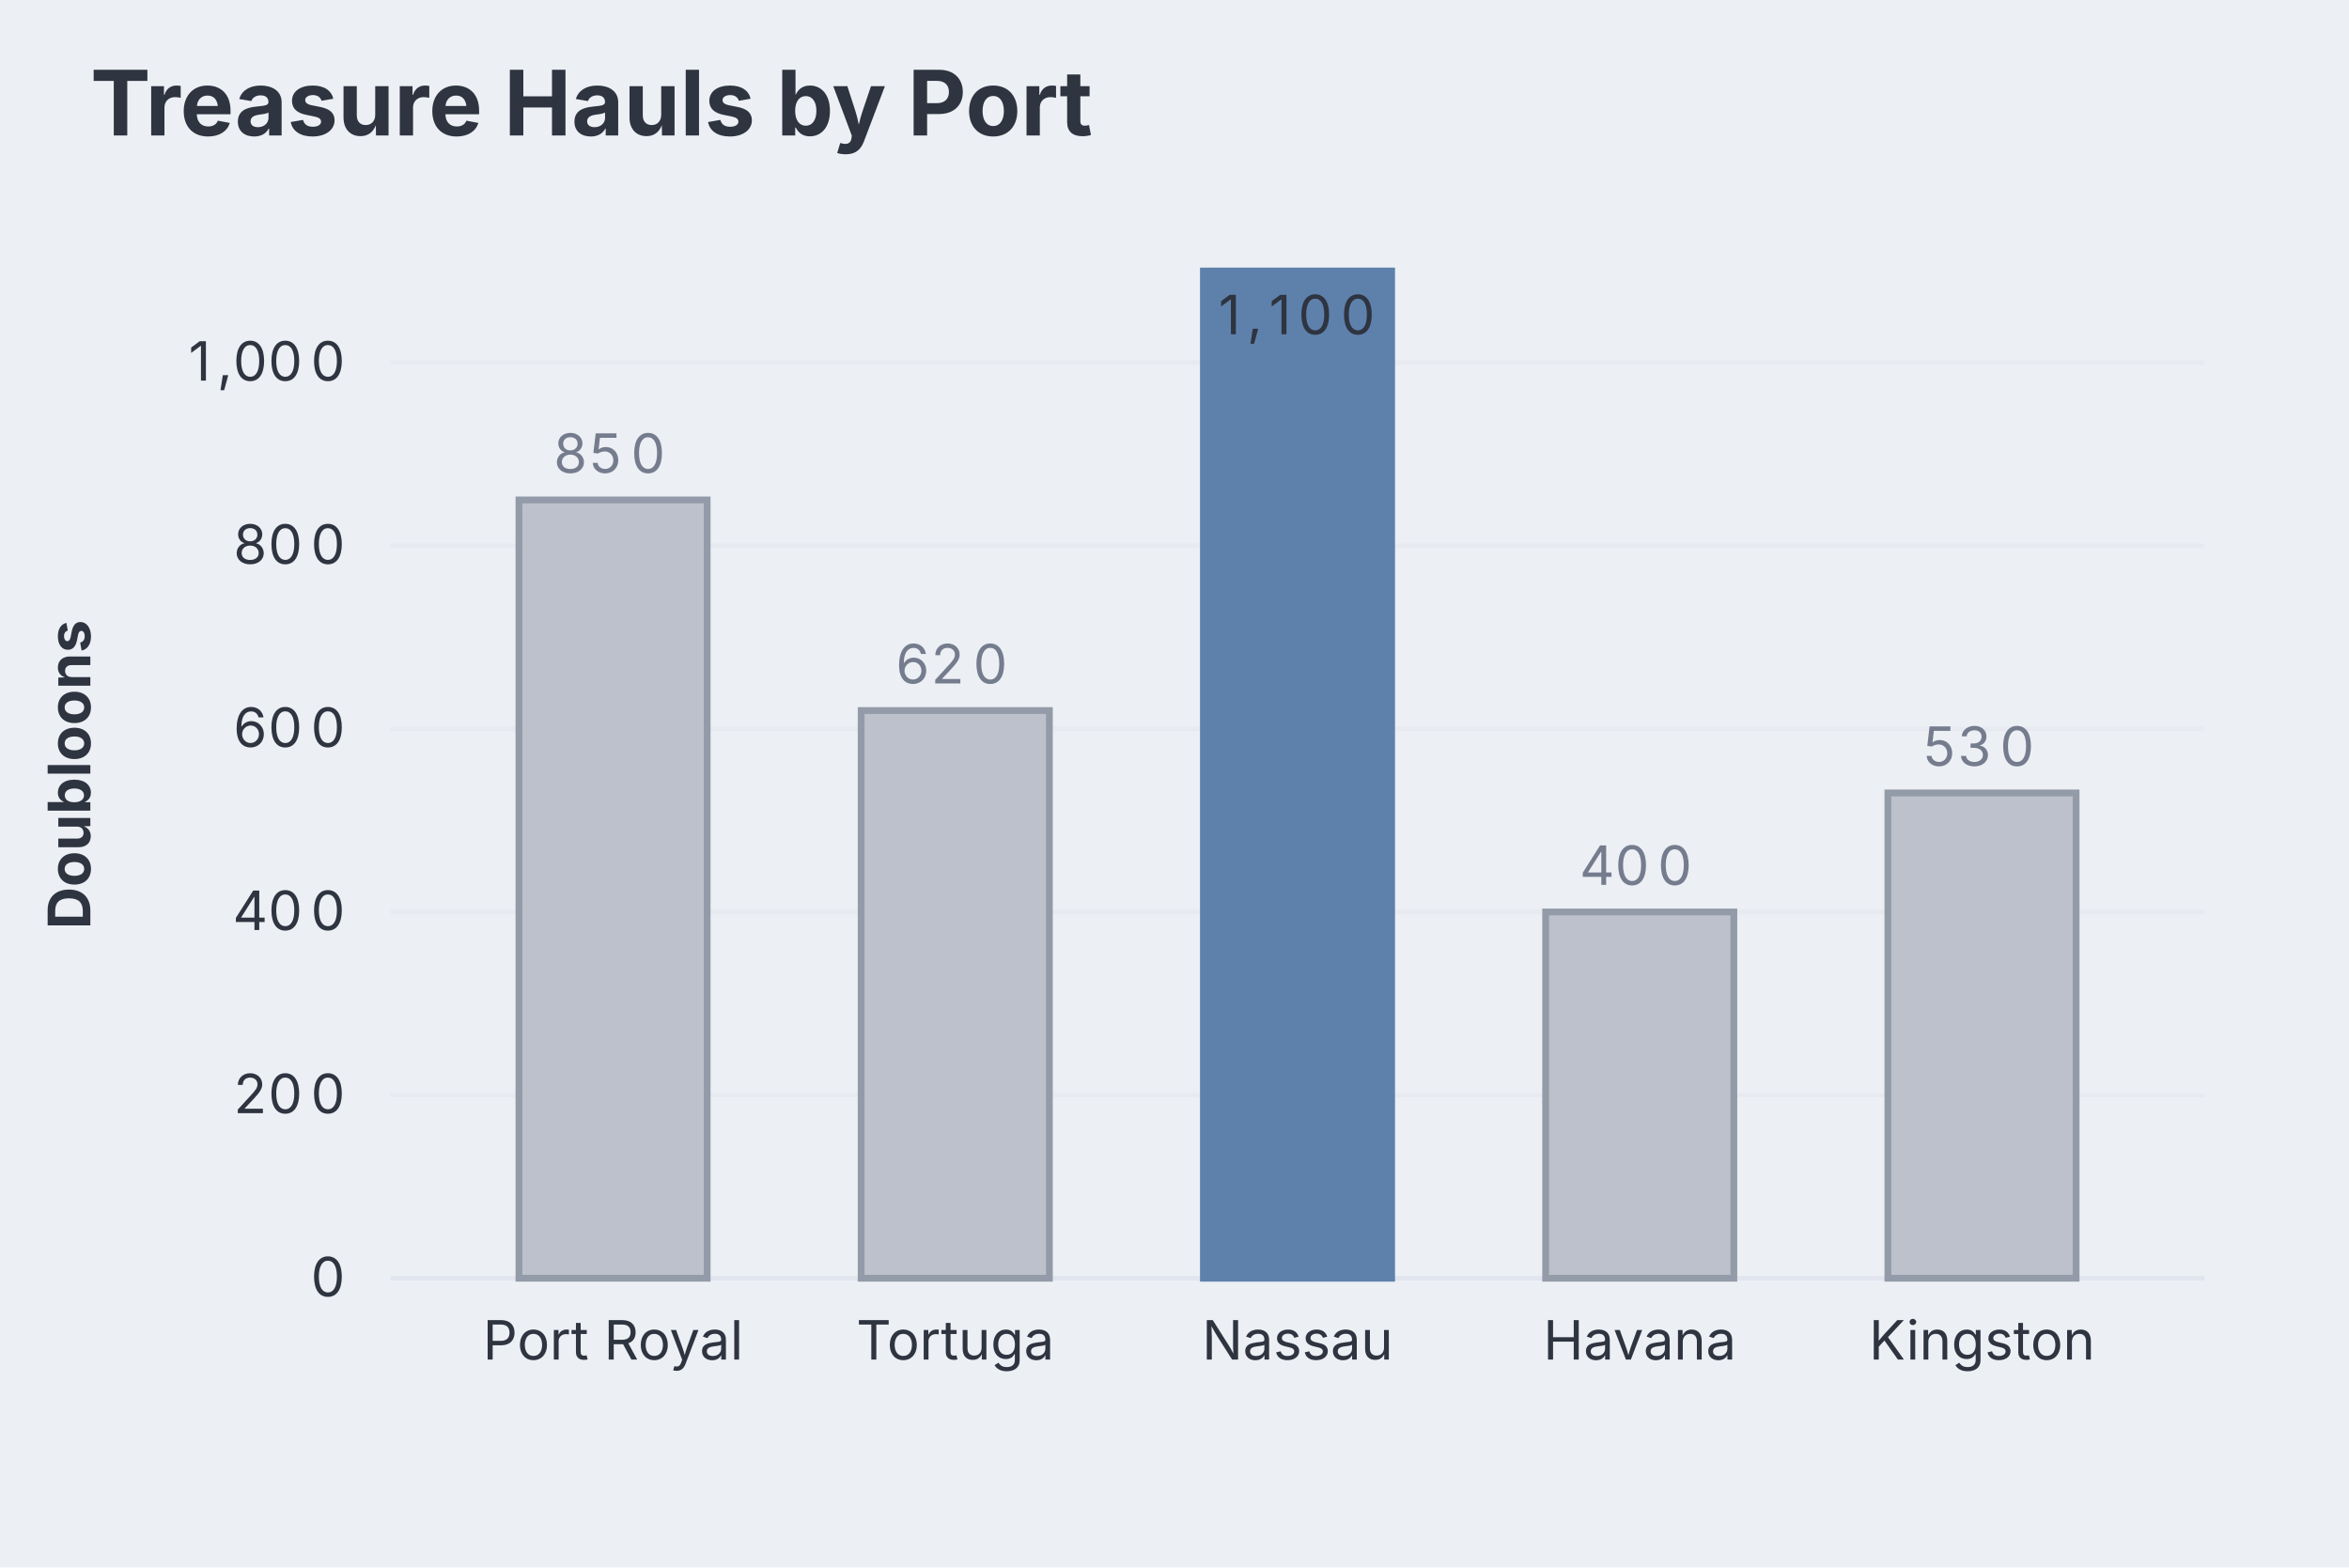
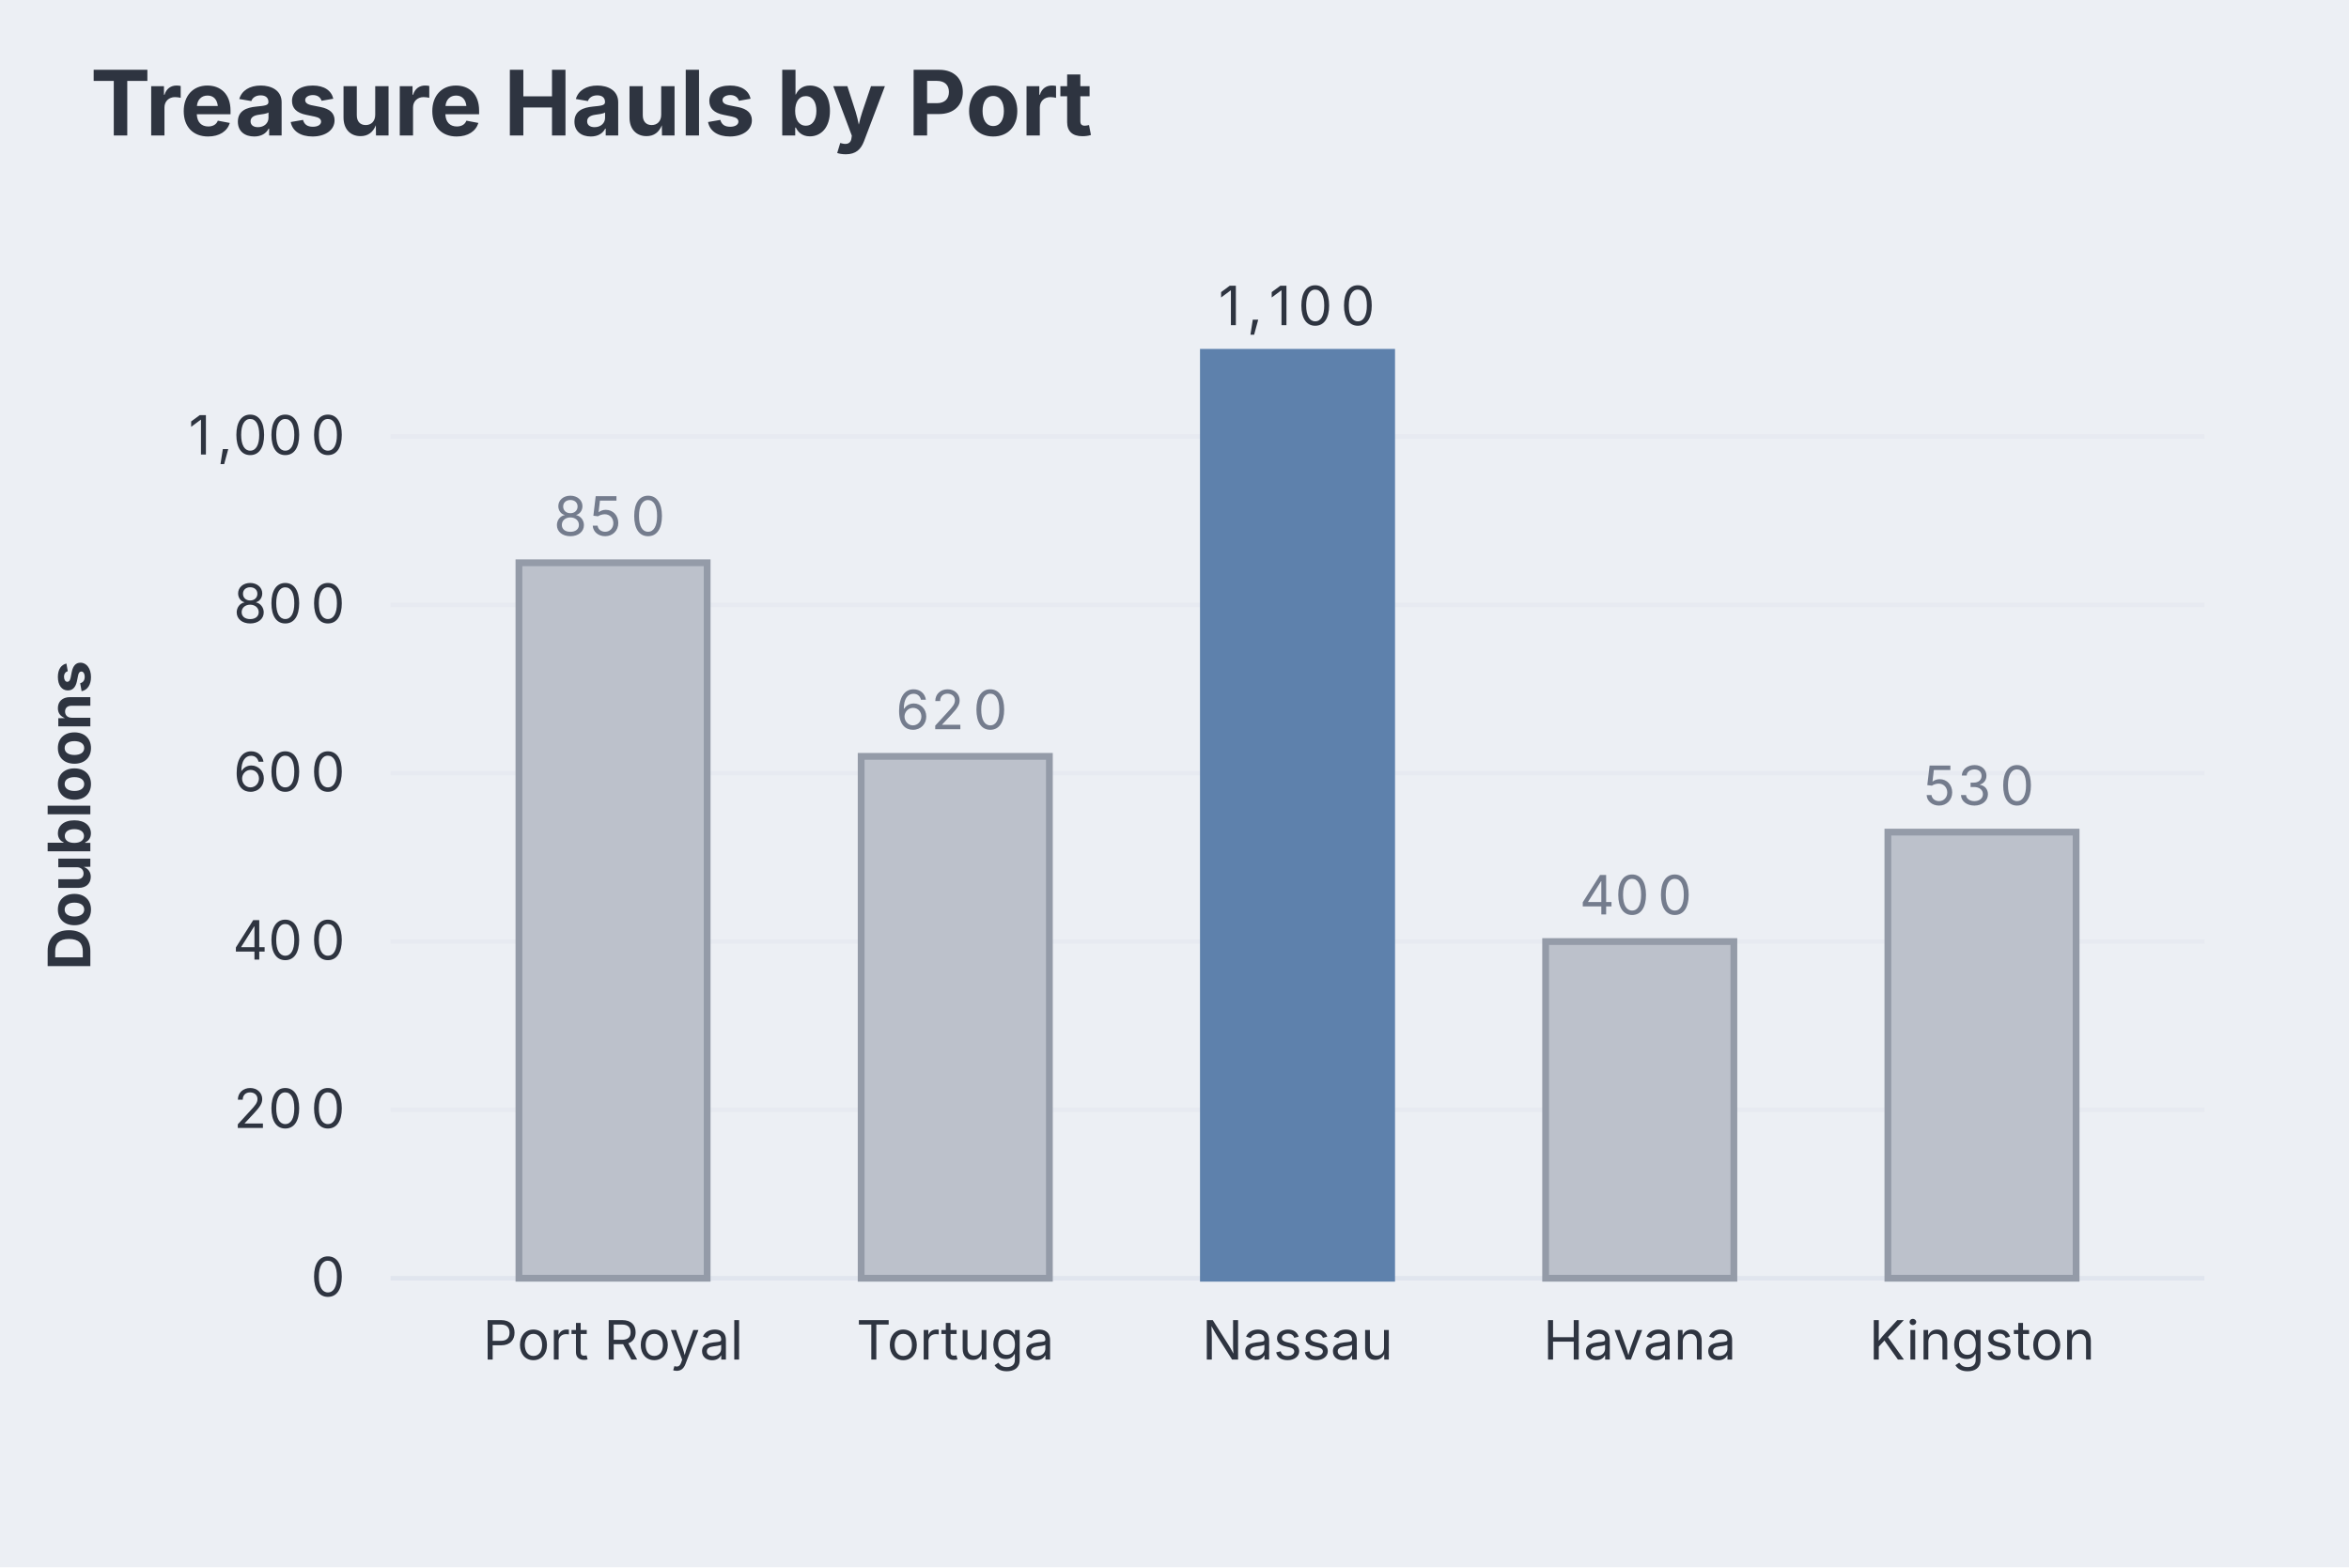
<svg xmlns="http://www.w3.org/2000/svg" aria-describedby="dgmo-desc-ce6f66a0" role="img" aria-label="Treasure Hauls by Port — Bar diagram" width="520" height="347" viewBox="0 0 520 347" style="background: rgb(236, 239, 244); font-family: Inter, system-ui, Avenir, Helvetica, Arial, sans-serif;">
  <style>.dgmo-datum:hover{filter:saturate(1.4) brightness(1.06)}.dgmo-datum{transition:filter .12s ease, opacity .12s ease}@media (hover:hover){svg:has(.dgmo-datum[data-emph-key="Port Royal"]:hover) .dgmo-datum:not([data-emph-key="Port Royal"]){opacity:0.18}svg:has(.dgmo-datum[data-emph-key="Tortuga"]:hover) .dgmo-datum:not([data-emph-key="Tortuga"]){opacity:0.18}svg:has(.dgmo-datum[data-emph-key="Nassau"]:hover) .dgmo-datum:not([data-emph-key="Nassau"]){opacity:0.18}svg:has(.dgmo-datum[data-emph-key="Havana"]:hover) .dgmo-datum:not([data-emph-key="Havana"]){opacity:0.18}svg:has(.dgmo-datum[data-emph-key="Kingston"]:hover) .dgmo-datum:not([data-emph-key="Kingston"]){opacity:0.18}svg:has([data-legend-entry="port royal"]:hover) .dgmo-datum:not([data-emph-key="Port Royal"]){opacity:0.18}svg:has(.dgmo-datum[data-emph-key="Port Royal"]:hover):has([data-legend-entry="port royal"]) [data-legend-entry]:not([data-legend-entry="port royal"]){opacity:0.18}svg:has([data-legend-entry="tortuga"]:hover) .dgmo-datum:not([data-emph-key="Tortuga"]){opacity:0.18}svg:has(.dgmo-datum[data-emph-key="Tortuga"]:hover):has([data-legend-entry="tortuga"]) [data-legend-entry]:not([data-legend-entry="tortuga"]){opacity:0.18}svg:has([data-legend-entry="nassau"]:hover) .dgmo-datum:not([data-emph-key="Nassau"]){opacity:0.18}svg:has(.dgmo-datum[data-emph-key="Nassau"]:hover):has([data-legend-entry="nassau"]) [data-legend-entry]:not([data-legend-entry="nassau"]){opacity:0.18}svg:has([data-legend-entry="havana"]:hover) .dgmo-datum:not([data-emph-key="Havana"]){opacity:0.18}svg:has(.dgmo-datum[data-emph-key="Havana"]:hover):has([data-legend-entry="havana"]) [data-legend-entry]:not([data-legend-entry="havana"]){opacity:0.18}svg:has([data-legend-entry="kingston"]:hover) .dgmo-datum:not([data-emph-key="Kingston"]){opacity:0.18}svg:has(.dgmo-datum[data-emph-key="Kingston"]:hover):has([data-legend-entry="kingston"]) [data-legend-entry]:not([data-legend-entry="kingston"]){opacity:0.18}}</style>
  <rect class="dgmo-canvas-bg" x="0" y="0" width="520" height="347" fill="#eceff4" />
  <text class="chart-title" x="20" y="30" text-anchor="start" fill="#2e3440" font-size="20" font-weight="bold" style="cursor: default;" data-line-number="1">Treasure Hauls by Port</text>
  <line x1="86.464" x2="488" y1="283" y2="283" stroke="#d8dee9" stroke-opacity="0.6" />
  <text x="72.588" y="287" text-anchor="middle" fill="#2e3440" font-size="12" font-family="Inter, system-ui, Avenir, Helvetica, Arial, sans-serif">
    <tspan x="72.59">0</tspan>
  </text>
-   <line x1="86.464" x2="488" y1="242.455" y2="242.455" stroke="#d8dee9" stroke-opacity="0.25" />
-   <text x="64.836" y="246.455" text-anchor="middle" fill="#2e3440" font-size="12" font-family="Inter, system-ui, Avenir, Helvetica, Arial, sans-serif">
+   <line x1="86.464" x2="488" y1="245.727" y2="245.727" stroke="#d8dee9" stroke-opacity="0.25" />
+   <text x="64.836" y="249.727" text-anchor="middle" fill="#2e3440" font-size="12" font-family="Inter, system-ui, Avenir, Helvetica, Arial, sans-serif">
    <tspan x="57.08">2</tspan>
    <tspan x="64.84">0</tspan>
    <tspan x="72.59">0</tspan>
  </text>
-   <line x1="86.464" x2="488" y1="201.909" y2="201.909" stroke="#d8dee9" stroke-opacity="0.25" />
-   <text x="64.836" y="205.909" text-anchor="middle" fill="#2e3440" font-size="12" font-family="Inter, system-ui, Avenir, Helvetica, Arial, sans-serif">
+   <line x1="86.464" x2="488" y1="208.455" y2="208.455" stroke="#d8dee9" stroke-opacity="0.25" />
+   <text x="64.836" y="212.455" text-anchor="middle" fill="#2e3440" font-size="12" font-family="Inter, system-ui, Avenir, Helvetica, Arial, sans-serif">
    <tspan x="57.08">4</tspan>
    <tspan x="64.84">0</tspan>
    <tspan x="72.59">0</tspan>
  </text>
-   <line x1="86.464" x2="488" y1="161.364" y2="161.364" stroke="#d8dee9" stroke-opacity="0.25" />
-   <text x="64.836" y="165.364" text-anchor="middle" fill="#2e3440" font-size="12" font-family="Inter, system-ui, Avenir, Helvetica, Arial, sans-serif">
+   <line x1="86.464" x2="488" y1="171.182" y2="171.182" stroke="#d8dee9" stroke-opacity="0.25" />
+   <text x="64.836" y="175.182" text-anchor="middle" fill="#2e3440" font-size="12" font-family="Inter, system-ui, Avenir, Helvetica, Arial, sans-serif">
    <tspan x="57.08">6</tspan>
    <tspan x="64.84">0</tspan>
    <tspan x="72.59">0</tspan>
  </text>
-   <line x1="86.464" x2="488" y1="120.818" y2="120.818" stroke="#d8dee9" stroke-opacity="0.25" />
-   <text x="64.836" y="124.818" text-anchor="middle" fill="#2e3440" font-size="12" font-family="Inter, system-ui, Avenir, Helvetica, Arial, sans-serif">
+   <line x1="86.464" x2="488" y1="133.909" y2="133.909" stroke="#d8dee9" stroke-opacity="0.25" />
+   <text x="64.836" y="137.909" text-anchor="middle" fill="#2e3440" font-size="12" font-family="Inter, system-ui, Avenir, Helvetica, Arial, sans-serif">
    <tspan x="57.08">8</tspan>
    <tspan x="64.84">0</tspan>
    <tspan x="72.59">0</tspan>
  </text>
-   <line x1="86.464" x2="488" y1="80.273" y2="80.273" stroke="#d8dee9" stroke-opacity="0.25" />
-   <text x="59.232" y="84.273" text-anchor="middle" fill="#2e3440" font-size="12" font-family="Inter, system-ui, Avenir, Helvetica, Arial, sans-serif">
+   <line x1="86.464" x2="488" y1="96.636" y2="96.636" stroke="#d8dee9" stroke-opacity="0.25" />
+   <text x="59.232" y="100.636" text-anchor="middle" fill="#2e3440" font-size="12" font-family="Inter, system-ui, Avenir, Helvetica, Arial, sans-serif">
    <tspan x="45.88">1</tspan>
    <tspan x="51.48">,</tspan>
    <tspan x="57.08">0</tspan>
    <tspan x="64.84">0</tspan>
    <tspan x="72.59">0</tspan>
  </text>
  <text class="dgmo-tick" fill="#2e3440" font-size="12" font-family="Inter, system-ui, Avenir, Helvetica, Arial, sans-serif" x="135.709" y="301" text-anchor="middle">Port Royal</text>
  <text class="dgmo-tick" fill="#2e3440" font-size="12" font-family="Inter, system-ui, Avenir, Helvetica, Arial, sans-serif" x="211.47" y="301" text-anchor="middle">Tortuga</text>
  <text class="dgmo-tick" fill="#2e3440" font-size="12" font-family="Inter, system-ui, Avenir, Helvetica, Arial, sans-serif" x="287.232" y="301" text-anchor="middle">Nassau</text>
  <text class="dgmo-tick" fill="#2e3440" font-size="12" font-family="Inter, system-ui, Avenir, Helvetica, Arial, sans-serif" x="362.994" y="301" text-anchor="middle">Havana</text>
  <text class="dgmo-tick" fill="#2e3440" font-size="12" font-family="Inter, system-ui, Avenir, Helvetica, Arial, sans-serif" x="438.755" y="301" text-anchor="middle">Kingston</text>
-   <rect x="114.875" y="110.682" width="41.669" height="172.318" fill="#bcc1cb" stroke="#949ba8" stroke-width="1.5" class="dgmo-datum" data-line-number="4" data-emph-key="Port Royal" data-name="Port Royal" data-value="850" data-color="#5e81ac" />
-   <text x="135.709" y="104.682" text-anchor="middle" fill="#747c8d" font-size="12" font-family="Inter, system-ui, Avenir, Helvetica, Arial, sans-serif">
+   <rect x="114.875" y="124.591" width="41.669" height="158.409" fill="#bcc1cb" stroke="#949ba8" stroke-width="1.5" class="dgmo-datum" data-line-number="4" data-emph-key="Port Royal" data-name="Port Royal" data-value="850" data-color="#5e81ac" />
+   <text x="135.709" y="118.591" text-anchor="middle" fill="#747c8d" font-size="12" font-family="Inter, system-ui, Avenir, Helvetica, Arial, sans-serif">
    <tspan x="127.96">8</tspan>
    <tspan x="135.71">5</tspan>
    <tspan x="143.46">0</tspan>
  </text>
-   <rect x="190.636" y="157.309" width="41.669" height="125.691" fill="#bcc1cb" stroke="#949ba8" stroke-width="1.5" class="dgmo-datum" data-line-number="5" data-emph-key="Tortuga" data-name="Tortuga" data-value="620" data-color="#5e81ac" />
-   <text x="211.47" y="151.309" text-anchor="middle" fill="#747c8d" font-size="12" font-family="Inter, system-ui, Avenir, Helvetica, Arial, sans-serif">
+   <rect x="190.636" y="167.455" width="41.669" height="115.545" fill="#bcc1cb" stroke="#949ba8" stroke-width="1.5" class="dgmo-datum" data-line-number="5" data-emph-key="Tortuga" data-name="Tortuga" data-value="620" data-color="#5e81ac" />
+   <text x="211.47" y="161.455" text-anchor="middle" fill="#747c8d" font-size="12" font-family="Inter, system-ui, Avenir, Helvetica, Arial, sans-serif">
    <tspan x="203.72">6</tspan>
    <tspan x="211.47">2</tspan>
    <tspan x="219.22">0</tspan>
  </text>
-   <rect x="266.398" y="60" width="41.669" height="223" fill="#5e81ac" stroke="#5e81ac" stroke-width="1.5" class="dgmo-datum" data-line-number="6" data-emph-key="Nassau" data-name="Nassau" data-value="1100" data-color="#5e81ac" />
-   <text x="287.232" y="74" text-anchor="middle" fill="#2e3440" font-size="12" font-family="Inter, system-ui, Avenir, Helvetica, Arial, sans-serif">
+   <rect x="266.398" y="78" width="41.669" height="205" fill="#5e81ac" stroke="#5e81ac" stroke-width="1.5" class="dgmo-datum" data-line-number="6" data-emph-key="Nassau" data-name="Nassau" data-value="1100" data-color="#5e81ac" />
+   <text x="287.232" y="72" text-anchor="middle" fill="#2e3440" font-size="12" font-family="Inter, system-ui, Avenir, Helvetica, Arial, sans-serif">
    <tspan x="273.88">1</tspan>
    <tspan x="279.48">,</tspan>
    <tspan x="285.08">1</tspan>
    <tspan x="292.84">0</tspan>
    <tspan x="300.59">0</tspan>
  </text>
-   <rect x="342.159" y="201.909" width="41.669" height="81.091" fill="#bcc1cb" stroke="#949ba8" stroke-width="1.5" class="dgmo-datum" data-line-number="8" data-emph-key="Havana" data-name="Havana" data-value="400" data-color="#5e81ac" />
-   <text x="362.994" y="195.909" text-anchor="middle" fill="#747c8d" font-size="12" font-family="Inter, system-ui, Avenir, Helvetica, Arial, sans-serif">
+   <rect x="342.159" y="208.455" width="41.669" height="74.545" fill="#bcc1cb" stroke="#949ba8" stroke-width="1.5" class="dgmo-datum" data-line-number="8" data-emph-key="Havana" data-name="Havana" data-value="400" data-color="#5e81ac" />
+   <text x="362.994" y="202.455" text-anchor="middle" fill="#747c8d" font-size="12" font-family="Inter, system-ui, Avenir, Helvetica, Arial, sans-serif">
    <tspan x="355.24">4</tspan>
    <tspan x="362.99">0</tspan>
    <tspan x="370.75">0</tspan>
  </text>
-   <rect x="417.921" y="175.555" width="41.669" height="107.445" fill="#bcc1cb" stroke="#949ba8" stroke-width="1.5" class="dgmo-datum" data-line-number="9" data-emph-key="Kingston" data-name="Kingston" data-value="530" data-color="#5e81ac" />
-   <text x="438.755" y="169.555" text-anchor="middle" fill="#747c8d" font-size="12" font-family="Inter, system-ui, Avenir, Helvetica, Arial, sans-serif">
+   <rect x="417.921" y="184.227" width="41.669" height="98.773" fill="#bcc1cb" stroke="#949ba8" stroke-width="1.5" class="dgmo-datum" data-line-number="9" data-emph-key="Kingston" data-name="Kingston" data-value="530" data-color="#5e81ac" />
+   <text x="438.755" y="178.227" text-anchor="middle" fill="#747c8d" font-size="12" font-family="Inter, system-ui, Avenir, Helvetica, Arial, sans-serif">
    <tspan x="431">5</tspan>
    <tspan x="438.76">3</tspan>
    <tspan x="446.51">0</tspan>
  </text>
-   <text transform="translate(20,171.5) rotate(-90)" text-anchor="middle" fill="#2e3440" font-size="13" font-family="Inter, system-ui, Avenir, Helvetica, Arial, sans-serif" font-weight="bold">Doubloons</text>
+   <text transform="translate(20,180.5) rotate(-90)" text-anchor="middle" fill="#2e3440" font-size="13" font-family="Inter, system-ui, Avenir, Helvetica, Arial, sans-serif" font-weight="bold">Doubloons</text>
</svg>
